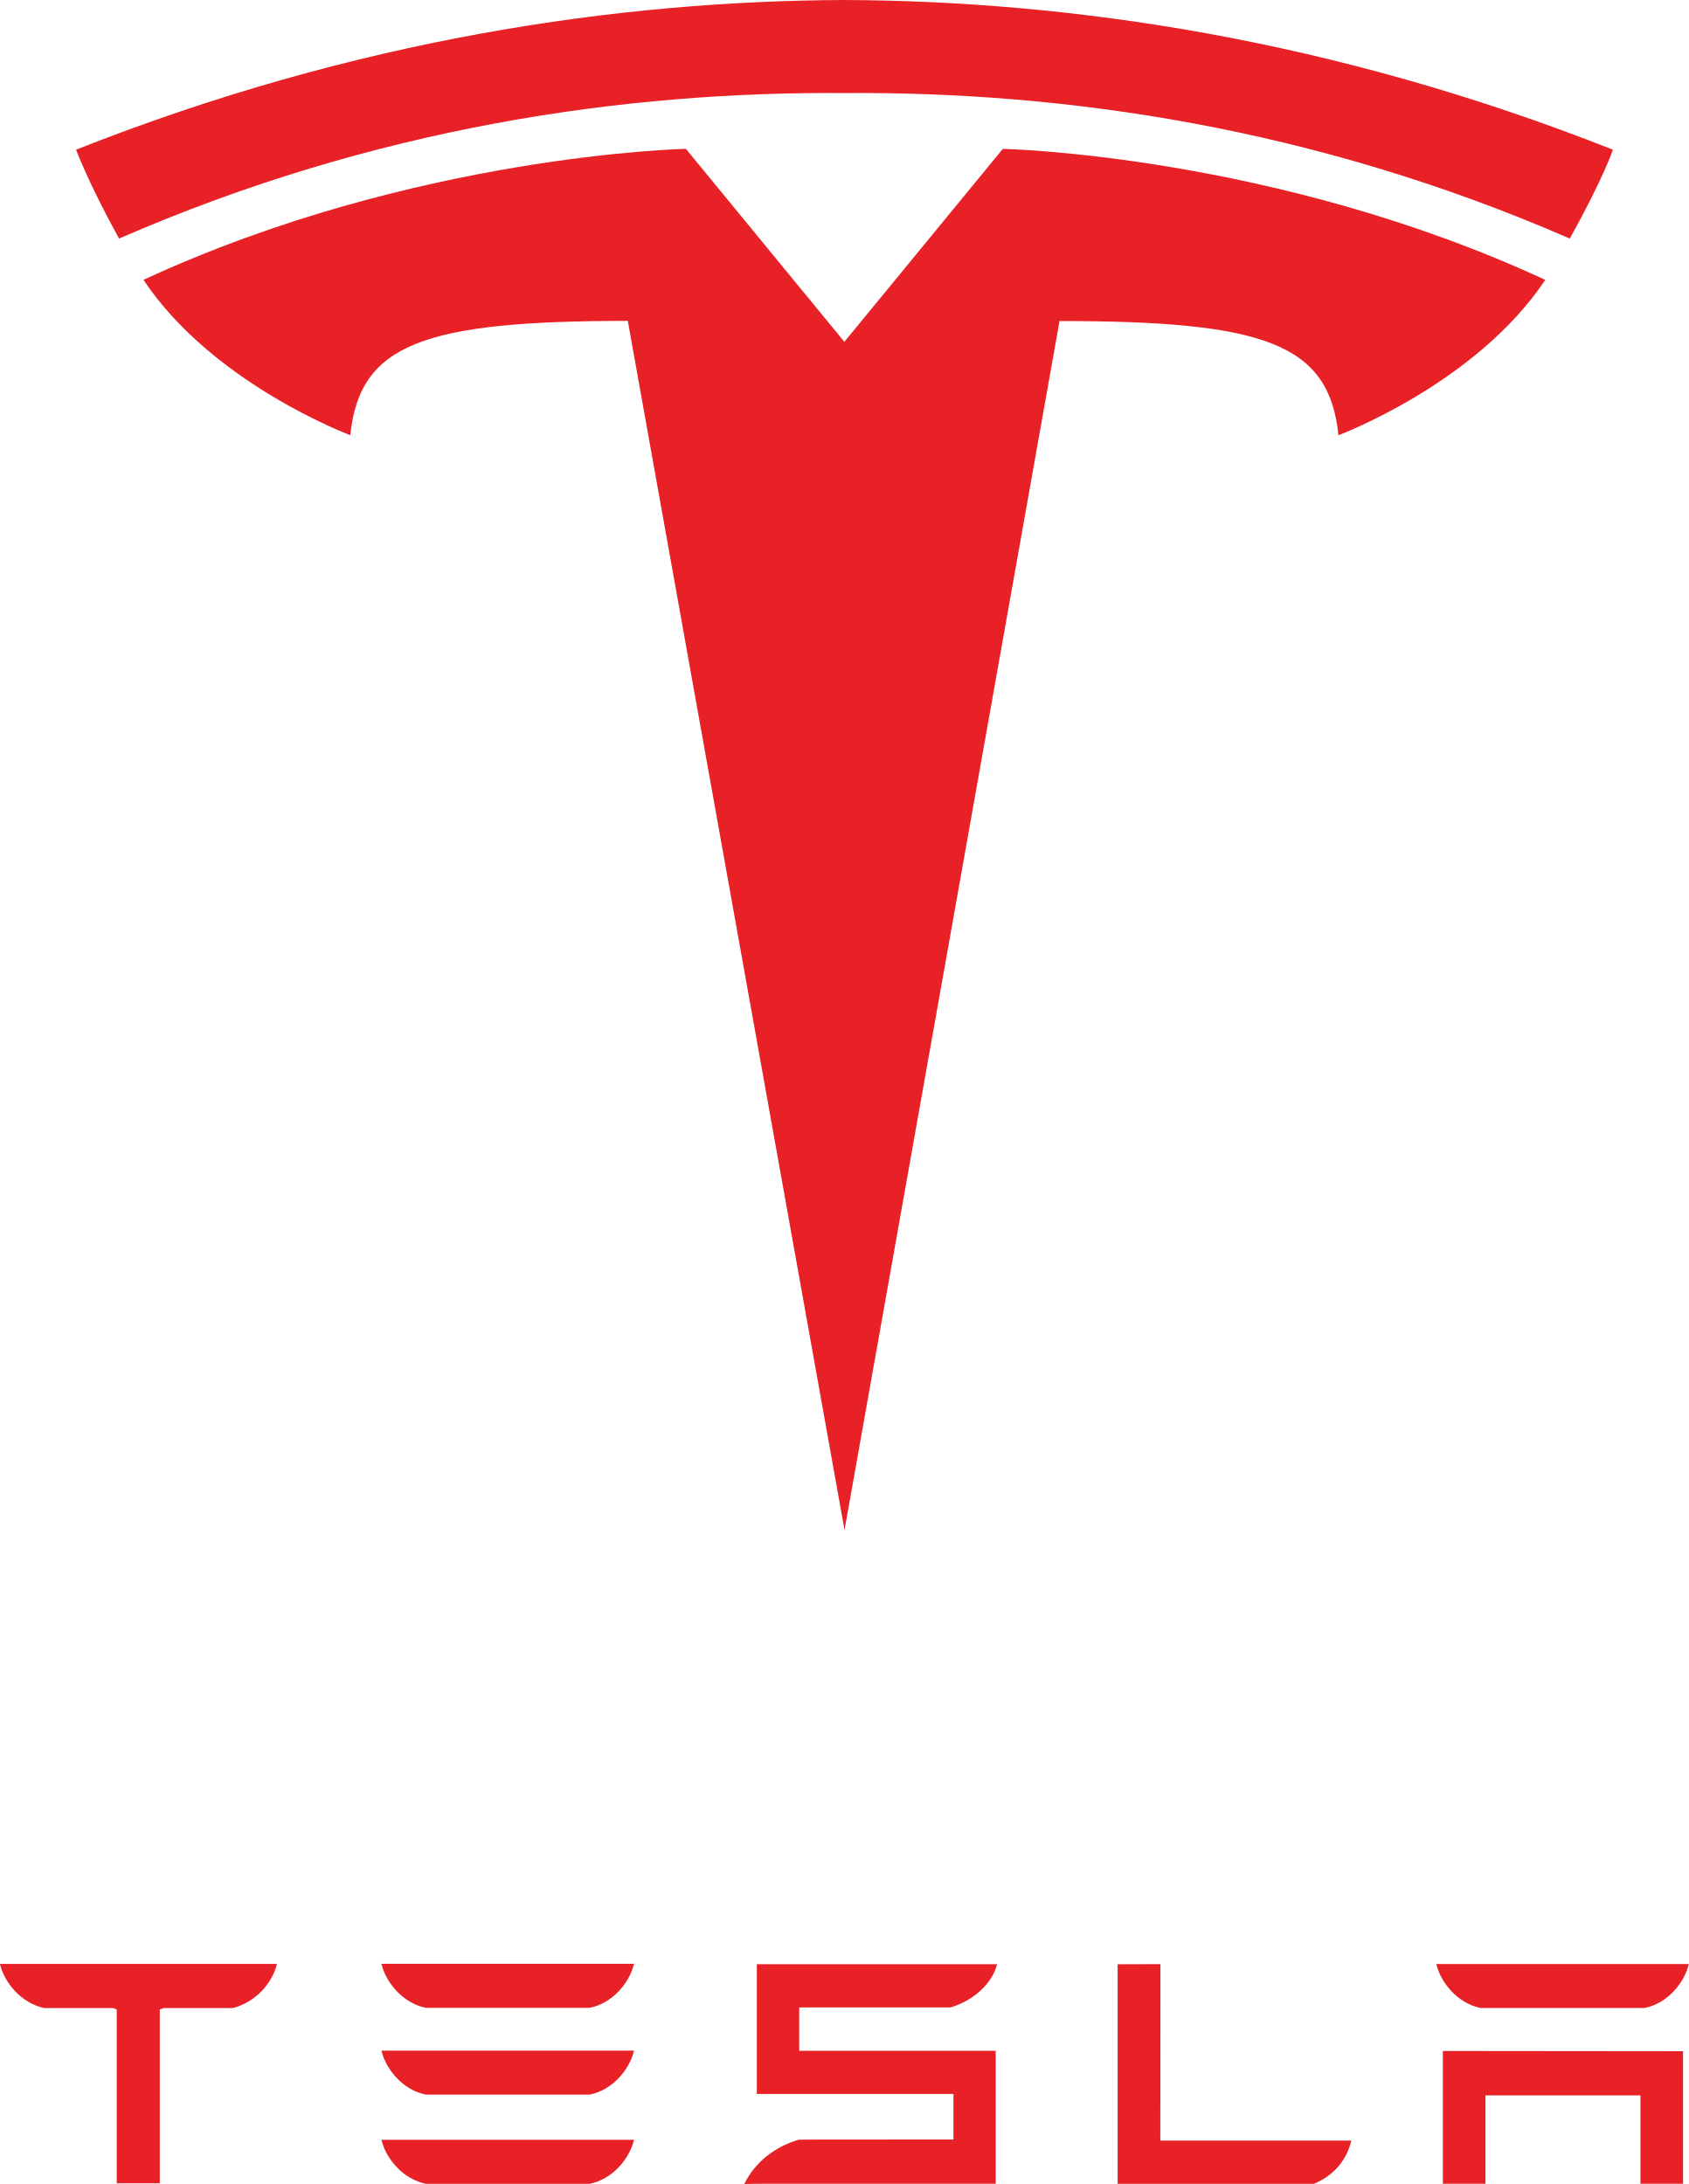
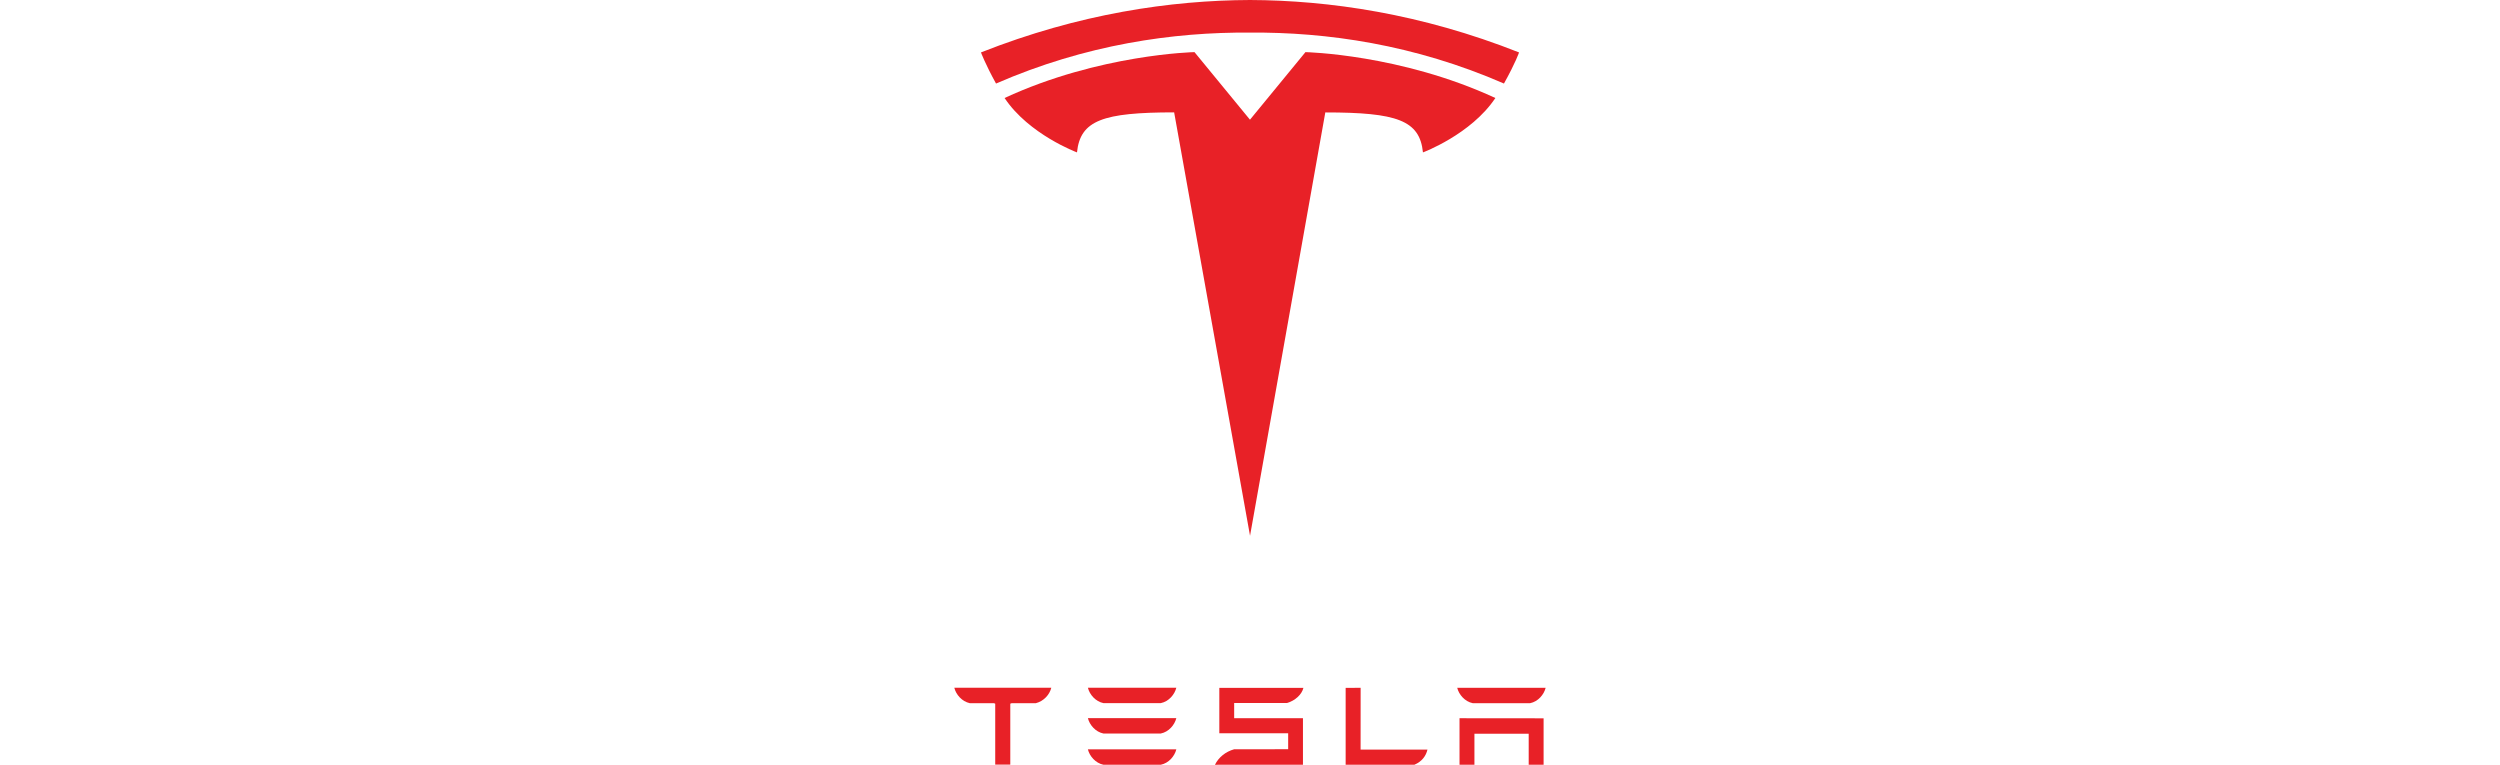
- <svg xmlns="http://www.w3.org/2000/svg" width="278.672" height="360.438" version="1.1" viewBox="0 0 278.672 360.438" xml:space="preserve">
+ <svg xmlns="http://www.w3.org/2000/svg" width="130.751px" height="40px" version="1.1" viewBox="0 0 278.672 360.438" xml:space="preserve">
  <g fill="#e82127">
    <path transform="translate(-28.524,-64.797)" d="m28.524 388.986c0.812 3.167 3.554 6.404 7.316 7.215h11.37l0.58 0.229v28.691h7.1v-28.691l0.645-0.229h11.38c3.804-0.98 6.487-4.048 7.285-7.215v-0.07h-45.676v0.07" />
    <path transform="translate(-28.524,-64.797)" d="m98.795 425.202h27.011c3.758-0.747 6.551-4.058 7.334-7.263h-41.679c0.778 3.206 3.612 6.516 7.334 7.263" />
    <path transform="translate(-28.524,-64.797)" d="m98.795 410.485h27.011c3.758-0.741 6.551-4.053 7.334-7.262h-41.679c0.778 3.21 3.612 6.521 7.334 7.262" />
    <path transform="translate(-28.524,-64.797)" d="m98.795 396.163h27.011c3.758-0.749 6.551-4.058 7.334-7.265h-41.679c0.778 3.207 3.612 6.516 7.334 7.265" />
    <path transform="translate(-28.524,-64.797)" d="m160.398 396.094h24.954c3.762-1.093 6.921-3.959 7.691-7.136h-39.64v21.415h32.444v7.515l-25.449 0.02c-3.988 1.112-7.37 3.79-9.057 7.327l2.062-0.038h39.415v-21.944h-32.42v-7.159" />
    <path transform="translate(-28.524,-64.797)" d="m245.319 425.206c3.543-1.502 5.449-4.1 6.179-7.14h-31.517l0.02-29.118-7.065 0.02v36.238h32.383" />
    <path transform="translate(-28.524,-64.797)" d="m272.845 396.192h27.02c3.753-0.746 6.544-4.058 7.331-7.262h-41.681c0.779 3.205 3.611 6.516 7.33 7.262" />
    <path transform="translate(-28.524,-64.797)" d="m266.601 403.28v21.912h7.027v-14.589h25.575v14.589h7.022v-21.874l-39.624-0.038" />
  </g>
  <g fill="#e82127">
    <path transform="translate(-33.796,-64.797)" d="m173.146 317.299 35.476-199.519c33.815 0 44.481 3.708 46.021 18.843 0 0 22.684-8.458 34.125-25.636-44.646-20.688-89.505-21.621-89.505-21.621l-26.176 31.882 0.059-4e-3 -26.176-31.883s-44.86 0.934-89.5 21.622c11.431 17.178 34.124 25.636 34.124 25.636 1.549-15.136 12.202-18.844 45.79-18.868l35.762 199.548" />
    <path transform="translate(-33.796,-64.797)" d="m173.132 80.157c36.09-0.276 77.399 5.583 119.687 24.014 5.652-10.173 7.105-14.669 7.105-14.669-46.227-18.289-89.518-24.548-126.797-24.705-37.277 0.157-80.566 6.417-126.787 24.705 0 0 2.062 5.538 7.1 14.669 42.28-18.431 83.596-24.29 119.687-24.014h5e-3" />
  </g>
</svg>
